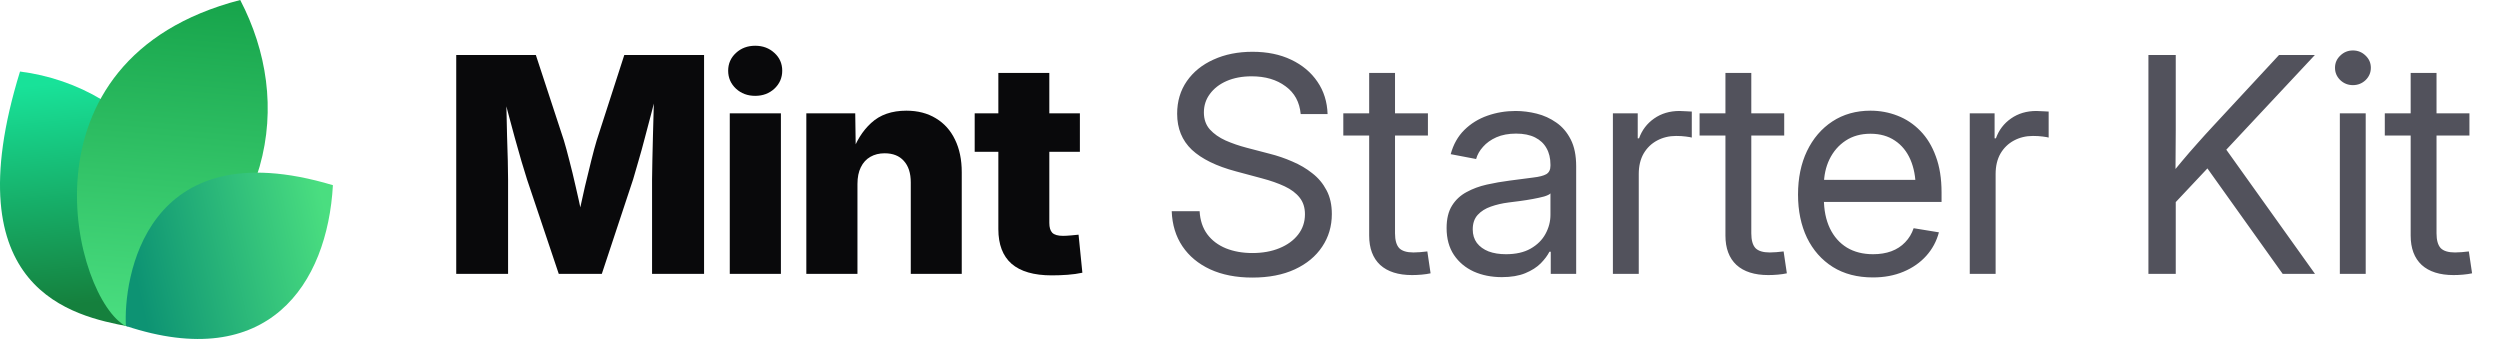
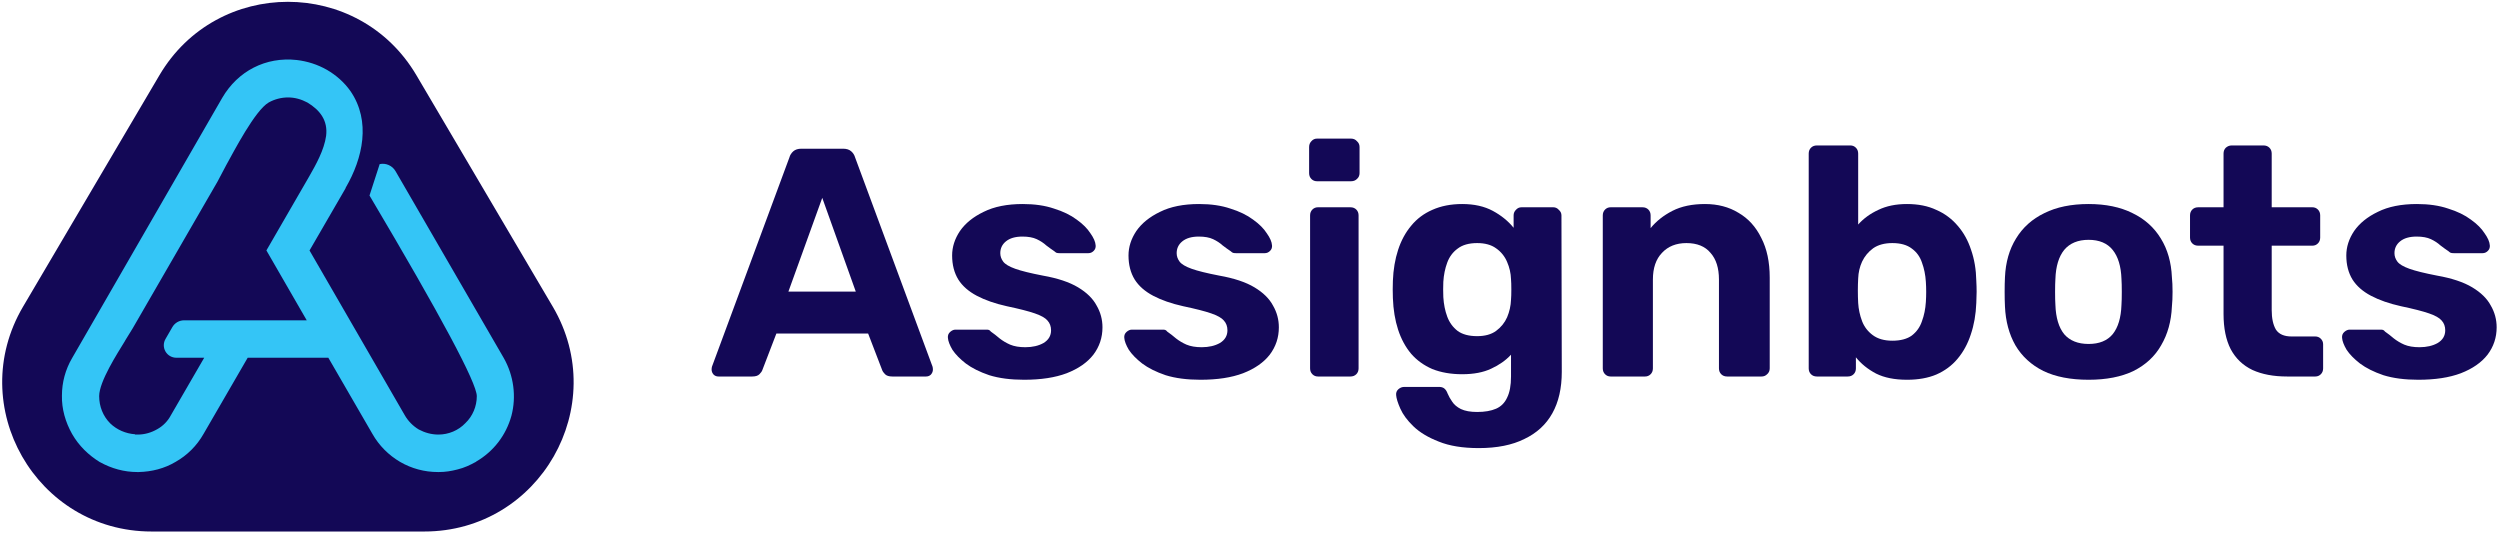
- <svg xmlns="http://www.w3.org/2000/svg" width="177" height="24" viewBox="0 0 177 24" fill="none">
-   <path d="M9.061 23.108C5.268 22.377 -3.391 20.627 1.417 5.064C9.634 6.099 16.973 14.064 9.061 23.108Z" fill="url(#paint0_linear_17557_2020)" />
-   <path d="M8.919 23.094C5.276 21.222 0.784 4.209 17.007 0C20.757 7.193 19.621 16.545 8.919 23.094Z" fill="url(#paint1_linear_17557_2020)" />
-   <path d="M8.914 23.079C8.735 19.882 10.159 9.085 23.57 13.111C23.181 20.123 18.984 26.418 8.914 23.079Z" fill="url(#paint2_linear_17557_2020)" />
-   <path d="M32.301 19.392V3.894H37.938L39.925 9.948C40.036 10.315 40.164 10.787 40.31 11.362C40.462 11.938 40.611 12.552 40.757 13.204C40.91 13.855 41.048 14.483 41.173 15.086C41.305 15.682 41.412 16.192 41.495 16.615H40.695C40.771 16.192 40.871 15.682 40.996 15.086C41.128 14.49 41.267 13.866 41.412 13.214C41.565 12.562 41.714 11.948 41.86 11.373C42.005 10.79 42.133 10.315 42.244 9.948L44.2 3.894H49.848V19.392H46.166V12.704C46.166 12.357 46.173 11.917 46.187 11.383C46.2 10.849 46.214 10.27 46.228 9.646C46.249 9.022 46.266 8.391 46.28 7.753C46.301 7.115 46.311 6.519 46.311 5.964H46.623C46.485 6.561 46.332 7.181 46.166 7.826C45.999 8.471 45.833 9.102 45.666 9.719C45.507 10.336 45.351 10.901 45.198 11.414C45.053 11.928 44.928 12.357 44.824 12.704L42.608 19.392H39.561L37.314 12.704C37.203 12.357 37.072 11.928 36.919 11.414C36.773 10.901 36.614 10.34 36.441 9.729C36.274 9.112 36.104 8.481 35.931 7.836C35.764 7.192 35.608 6.567 35.463 5.964H35.827C35.834 6.512 35.844 7.105 35.858 7.743C35.872 8.374 35.886 9.005 35.9 9.636C35.92 10.26 35.938 10.839 35.952 11.373C35.965 11.907 35.972 12.351 35.972 12.704V19.392H32.301ZM51.668 19.392V8.024H55.288V19.392H51.668ZM53.468 6.786C52.927 6.786 52.473 6.616 52.105 6.276C51.738 5.93 51.554 5.507 51.554 5.007C51.554 4.508 51.738 4.088 52.105 3.749C52.473 3.409 52.927 3.239 53.468 3.239C54.009 3.239 54.463 3.409 54.83 3.749C55.198 4.082 55.382 4.501 55.382 5.007C55.382 5.507 55.198 5.93 54.83 6.276C54.463 6.616 54.009 6.786 53.468 6.786ZM60.708 13.027V19.392H57.088V8.024H60.551L60.593 10.967H60.281C60.593 10.024 61.061 9.268 61.685 8.7C62.309 8.124 63.138 7.836 64.171 7.836C64.975 7.836 65.672 8.017 66.262 8.377C66.851 8.731 67.302 9.234 67.614 9.885C67.933 10.537 68.092 11.307 68.092 12.194V19.392H64.483V12.912C64.483 12.26 64.32 11.754 63.994 11.394C63.675 11.033 63.221 10.853 62.632 10.853C62.25 10.853 61.914 10.936 61.623 11.102C61.332 11.269 61.106 11.515 60.947 11.841C60.787 12.16 60.708 12.555 60.708 13.027ZM76.456 8.024V10.749H69.008V8.024H76.456ZM70.683 5.163H74.292V15.783C74.292 16.102 74.361 16.334 74.5 16.48C74.646 16.625 74.899 16.698 75.259 16.698C75.405 16.698 75.596 16.688 75.831 16.667C76.074 16.646 76.251 16.629 76.362 16.615L76.632 19.309C76.313 19.378 75.963 19.427 75.582 19.455C75.207 19.482 74.836 19.496 74.469 19.496C73.2 19.496 72.25 19.222 71.619 18.674C70.995 18.127 70.683 17.308 70.683 16.22V5.163Z" fill="#09090B" />
-   <path d="M88.667 19.652C87.523 19.652 86.528 19.458 85.682 19.07C84.843 18.681 84.188 18.137 83.716 17.437C83.245 16.736 82.992 15.908 82.957 14.951H84.933C84.968 15.596 85.148 16.14 85.474 16.584C85.8 17.021 86.24 17.354 86.795 17.582C87.35 17.804 87.974 17.915 88.667 17.915C89.388 17.915 90.026 17.801 90.581 17.572C91.143 17.343 91.583 17.024 91.902 16.615C92.228 16.199 92.391 15.717 92.391 15.169C92.391 14.698 92.266 14.306 92.017 13.994C91.767 13.675 91.413 13.408 90.956 13.193C90.498 12.978 89.954 12.787 89.323 12.621L87.502 12.132C86.123 11.765 85.082 11.255 84.382 10.603C83.689 9.944 83.342 9.095 83.342 8.055C83.342 7.174 83.571 6.404 84.028 5.746C84.486 5.087 85.117 4.577 85.921 4.217C86.726 3.849 87.645 3.666 88.678 3.666C89.718 3.666 90.63 3.853 91.413 4.227C92.204 4.602 92.824 5.122 93.275 5.787C93.726 6.446 93.965 7.209 93.993 8.076H92.089C92.013 7.23 91.656 6.574 91.018 6.11C90.387 5.638 89.586 5.403 88.615 5.403C87.95 5.403 87.36 5.513 86.847 5.735C86.341 5.957 85.946 6.262 85.661 6.651C85.377 7.032 85.235 7.469 85.235 7.961C85.235 8.447 85.377 8.849 85.661 9.168C85.946 9.48 86.317 9.74 86.774 9.948C87.232 10.149 87.724 10.319 88.251 10.457L89.884 10.884C90.439 11.023 90.977 11.206 91.496 11.435C92.023 11.657 92.495 11.934 92.911 12.267C93.334 12.593 93.67 12.995 93.92 13.474C94.17 13.945 94.294 14.504 94.294 15.149C94.294 16.015 94.066 16.788 93.608 17.468C93.157 18.148 92.512 18.681 91.673 19.07C90.834 19.458 89.832 19.652 88.667 19.652ZM101.097 8.024V9.594H95.106V8.024H101.097ZM96.937 5.163H98.767V16.521C98.767 17 98.865 17.347 99.059 17.562C99.26 17.77 99.6 17.874 100.078 17.874C100.21 17.874 100.366 17.867 100.546 17.853C100.733 17.832 100.903 17.815 101.056 17.801L101.285 19.351C101.097 19.392 100.886 19.423 100.65 19.444C100.414 19.465 100.189 19.475 99.974 19.475C98.996 19.475 98.244 19.236 97.717 18.758C97.197 18.272 96.937 17.579 96.937 16.677V5.163ZM106.33 19.621C105.595 19.621 104.932 19.489 104.343 19.226C103.754 18.955 103.285 18.564 102.939 18.05C102.592 17.53 102.419 16.896 102.419 16.147C102.419 15.495 102.547 14.965 102.804 14.556C103.06 14.146 103.403 13.828 103.833 13.599C104.263 13.363 104.742 13.186 105.269 13.068C105.796 12.95 106.333 12.857 106.881 12.787C107.574 12.69 108.132 12.617 108.555 12.569C108.978 12.52 109.287 12.441 109.481 12.33C109.675 12.212 109.772 12.014 109.772 11.737V11.654C109.772 11.203 109.679 10.815 109.492 10.489C109.311 10.163 109.041 9.91 108.68 9.729C108.32 9.549 107.872 9.459 107.338 9.459C106.805 9.459 106.34 9.546 105.945 9.719C105.556 9.892 105.241 10.118 104.998 10.395C104.755 10.665 104.593 10.953 104.509 11.258L102.71 10.915C102.897 10.222 103.22 9.65 103.677 9.199C104.135 8.748 104.679 8.412 105.31 8.19C105.941 7.968 106.607 7.857 107.307 7.857C107.8 7.857 108.295 7.92 108.795 8.044C109.301 8.169 109.765 8.381 110.188 8.679C110.611 8.97 110.951 9.369 111.208 9.875C111.464 10.374 111.593 11.005 111.593 11.768V19.392H109.793V17.822H109.7C109.568 18.085 109.363 18.359 109.086 18.643C108.809 18.921 108.444 19.153 107.994 19.34C107.543 19.527 106.988 19.621 106.33 19.621ZM106.621 17.998C107.321 17.998 107.904 17.867 108.368 17.603C108.84 17.333 109.19 16.986 109.419 16.563C109.654 16.133 109.772 15.682 109.772 15.211V13.692C109.703 13.769 109.554 13.841 109.325 13.911C109.096 13.973 108.829 14.032 108.524 14.088C108.226 14.143 107.921 14.192 107.609 14.233C107.304 14.275 107.033 14.309 106.798 14.337C106.354 14.393 105.938 14.49 105.549 14.628C105.168 14.76 104.86 14.954 104.624 15.211C104.388 15.467 104.27 15.811 104.27 16.241C104.27 16.615 104.367 16.934 104.561 17.198C104.762 17.461 105.04 17.662 105.393 17.801C105.747 17.933 106.156 17.998 106.621 17.998ZM114.193 19.392V8.024H115.951V9.792H116.045C116.253 9.209 116.61 8.741 117.116 8.388C117.622 8.034 118.219 7.857 118.905 7.857C119.058 7.857 119.217 7.864 119.384 7.878C119.55 7.885 119.682 7.892 119.779 7.899V9.74C119.716 9.719 119.578 9.695 119.363 9.667C119.155 9.639 118.922 9.625 118.666 9.625C118.174 9.625 117.726 9.733 117.324 9.948C116.922 10.163 116.603 10.471 116.367 10.874C116.138 11.276 116.024 11.758 116.024 12.319V19.392H114.193ZM126.322 8.024V9.594H120.33V8.024H126.322ZM122.161 5.163H123.992V16.521C123.992 17 124.089 17.347 124.283 17.562C124.484 17.77 124.824 17.874 125.302 17.874C125.434 17.874 125.59 17.867 125.77 17.853C125.958 17.832 126.127 17.815 126.28 17.801L126.509 19.351C126.322 19.392 126.11 19.423 125.874 19.444C125.639 19.465 125.413 19.475 125.198 19.475C124.221 19.475 123.468 19.236 122.941 18.758C122.421 18.272 122.161 17.579 122.161 16.677V5.163ZM132.604 19.642C131.502 19.642 130.555 19.396 129.765 18.903C128.974 18.404 128.364 17.714 127.934 16.834C127.511 15.946 127.3 14.927 127.3 13.775C127.3 12.611 127.511 11.584 127.934 10.697C128.364 9.802 128.964 9.102 129.734 8.596C130.51 8.089 131.408 7.836 132.428 7.836C133.1 7.836 133.738 7.954 134.341 8.19C134.952 8.426 135.489 8.783 135.954 9.261C136.425 9.74 136.793 10.343 137.056 11.071C137.327 11.792 137.462 12.645 137.462 13.63V14.296H128.433V12.735H136.463L135.631 13.297C135.631 12.541 135.506 11.876 135.257 11.3C135.007 10.725 134.643 10.277 134.165 9.958C133.686 9.632 133.107 9.469 132.428 9.469C131.748 9.469 131.162 9.632 130.67 9.958C130.177 10.284 129.796 10.725 129.526 11.279C129.262 11.827 129.13 12.441 129.13 13.12V14.046C129.13 14.864 129.273 15.572 129.557 16.168C129.841 16.757 130.243 17.211 130.763 17.53C131.283 17.842 131.901 17.998 132.615 17.998C133.093 17.998 133.523 17.929 133.905 17.79C134.293 17.645 134.619 17.433 134.882 17.156C135.153 16.879 135.354 16.546 135.486 16.157L137.275 16.449C137.108 17.08 136.81 17.634 136.38 18.113C135.95 18.591 135.413 18.966 134.768 19.236C134.123 19.507 133.402 19.642 132.604 19.642ZM139.459 19.392V8.024H141.217V9.792H141.311C141.519 9.209 141.876 8.741 142.382 8.388C142.888 8.034 143.485 7.857 144.171 7.857C144.324 7.857 144.483 7.864 144.649 7.878C144.816 7.885 144.948 7.892 145.045 7.899V9.74C144.982 9.719 144.844 9.695 144.629 9.667C144.421 9.639 144.188 9.625 143.932 9.625C143.439 9.625 142.992 9.733 142.59 9.948C142.188 10.163 141.869 10.471 141.633 10.874C141.404 11.276 141.29 11.758 141.29 12.319V19.392H139.459ZM153.429 14.961V12.715C153.783 12.257 154.136 11.82 154.49 11.404C154.844 10.981 155.204 10.565 155.572 10.156C155.939 9.74 156.314 9.327 156.695 8.918L161.355 3.894H163.893L157.277 10.967H157.184L153.429 14.961ZM152.108 19.392V3.894H154.043V9.241L154.022 12.559L154.043 13.505V19.392H152.108ZM161.615 19.392L155.967 11.477L157.173 9.969L163.903 19.392H161.615ZM165.661 19.392V8.024H167.492V19.392H165.661ZM166.587 6.027C166.24 6.027 165.942 5.909 165.692 5.673C165.443 5.43 165.318 5.139 165.318 4.799C165.318 4.459 165.443 4.172 165.692 3.936C165.942 3.693 166.24 3.572 166.587 3.572C166.934 3.572 167.232 3.693 167.482 3.936C167.731 4.172 167.856 4.459 167.856 4.799C167.856 5.139 167.731 5.43 167.482 5.673C167.232 5.909 166.934 6.027 166.587 6.027ZM174.836 8.024V9.594H168.844V8.024H174.836ZM170.675 5.163H172.506V16.521C172.506 17 172.603 17.347 172.797 17.562C172.998 17.77 173.338 17.874 173.816 17.874C173.948 17.874 174.104 17.867 174.284 17.853C174.472 17.832 174.641 17.815 174.794 17.801L175.023 19.351C174.836 19.392 174.624 19.423 174.388 19.444C174.153 19.465 173.927 19.475 173.712 19.475C172.735 19.475 171.982 19.236 171.455 18.758C170.935 18.272 170.675 17.579 170.675 16.677V5.163Z" fill="#52525C" />
-   <defs>
-     <linearGradient id="paint0_linear_17557_2020" x1="3.776" y1="5.916" x2="5.232" y2="21.559" gradientUnits="userSpaceOnUse">
-       <stop stop-color="#18E299" />
-       <stop offset="1" stop-color="#15803D" />
-     </linearGradient>
-     <linearGradient id="paint1_linear_17557_2020" x1="12.171" y1="-0.718" x2="10.19" y2="22.983" gradientUnits="userSpaceOnUse">
-       <stop stop-color="#16A34A" />
-       <stop offset="1" stop-color="#4ADE80" />
-     </linearGradient>
-     <linearGradient id="paint2_linear_17557_2020" x1="23.133" y1="15.353" x2="9.338" y2="18.52" gradientUnits="userSpaceOnUse">
-       <stop stop-color="#4ADE80" />
-       <stop offset="1" stop-color="#0D9373" />
-     </linearGradient>
-   </defs>
+ <svg xmlns="http://www.w3.org/2000/svg" width="300" height="64" fill="none" viewBox="0 0 553 118">
+   <path fill="#130856" d="M35.207 16.65c12.764-21.663 44.098-21.663 56.862 0l30.166 51.194c12.962 21.999-2.898 49.753-28.432 49.753h-60.33c-25.534 0-41.394-27.754-28.432-49.753L35.207 16.65Z" />
+   <path fill="#34C5F6" fill-rule="evenodd" d="M22.08 102.258c2.52 1.4 5.34 2.18 8.21 2.18h.35c2.89-.07 5.69-.78 8.15-2.25 2.6-1.47 4.71-3.59 6.18-6.18l9.77-16.86h17.84l9.76 16.86c1.47 2.59 3.59 4.7 6.11 6.18 2.52 1.47 5.41 2.25 8.35 2.25h.28c1.4 0 2.74-.22 4.07-.57 1.48-.35 2.81-.98 4.08-1.68l.07-.07c3.86-2.25 6.6-5.83 7.79-10.12 1.13-4.28.5-8.92-1.69-12.78L87.448 37.869a3.273 3.273 0 0 0-3.508-1.561l-2.25 6.95c15.826 26.686 23.74 41.483 23.74 44.39 0 2.25-.91 4.43-2.53 5.97-1.54 1.62-3.72 2.53-5.97 2.53-1.54 0-3.02-.42-4.35-1.13a8.804 8.804 0 0 1-3.09-3.15l-21.07-36.45 7.94-13.7.07-.2c3.79-6.53 5.62-14.69 1.05-21.36-1.4-1.97-3.16-3.51-5.2-4.7-2.1-1.2-4.35-1.9-6.67-2.18-6.88-.77-13.06 2.46-16.5 8.36l-33.22 57.59a16.376 16.376 0 0 0-2.25 8.29c-.07 2.95.78 5.9 2.25 8.5 1.48 2.6 3.65 4.7 6.18 6.25l.01-.01Zm5.54-26.9c.57-.91 1.13-1.82 1.69-2.74l18.76-32.45c.63-1.19 1.26-2.39 1.89-3.58 1.76-3.16 6.4-12.15 9.42-13.91a8.86 8.86 0 0 1 4.28-1.12c1.55 0 2.95.42 4.28 1.12 2.82 1.69 4.57 4.01 4.15 7.38-.42 3.09-2.25 6.39-3.79 9.06l-9.42 16.29 8.92 15.46H40.671a3 3 0 0 0-2.598 1.5l-1.524 2.64a2.76 2.76 0 0 0 2.39 4.14h6.18l-7.37 12.72a7.557 7.557 0 0 1-3.02 3.09c-1.33.77-2.81 1.19-4.29 1.19h-.63v-.07c-2.04-.14-4-.98-5.47-2.39-1.62-1.61-2.46-3.79-2.46-6.04 0-3.23 4-9.41 5.76-12.29h-.02Z" clip-rule="evenodd" />
+   <path fill="#130856" d="M291.523 83.301c-.48 0-.888-.168-1.224-.504-.336-.336-.504-.768-.504-1.296v-33.84c0-.528.168-.96.504-1.296a1.666 1.666 0 0 1 1.224-.504h7.2c.528 0 .96.168 1.296.504.336.336.504.768.504 1.296v33.84c0 .528-.168.96-.504 1.296-.336.336-.768.504-1.296.504h-7.2ZM291.307 40.101c-.48 0-.888-.168-1.224-.504-.336-.336-.504-.768-.504-1.296v-5.76c0-.528.168-.96.504-1.296.336-.384.744-.576 1.224-.576h7.56c.528 0 .96.192 1.296.576.384.336.576.768.576 1.296v5.76c0 .528-.192.96-.576 1.296-.336.336-.768.504-1.296.504h-7.56Z" />
+   <path fill="#130856" fill-rule="evenodd" d="M415.019 82.653c1.824.912 4.104 1.368 6.84 1.368 2.496 0 4.656-.384 6.48-1.152 1.872-.816 3.432-1.968 4.68-3.456 1.296-1.536 2.28-3.336 2.952-5.4.72-2.112 1.128-4.44 1.224-6.984.048-.912.072-1.728.072-2.448 0-.768-.024-1.584-.072-2.448-.048-2.496-.432-4.776-1.152-6.84-.672-2.064-1.656-3.84-2.952-5.328a12.844 12.844 0 0 0-4.752-3.528c-1.824-.864-3.984-1.296-6.48-1.296-2.448 0-4.56.432-6.336 1.296-1.776.816-3.264 1.896-4.464 3.24V33.981c0-.528-.168-.96-.504-1.296a1.666 1.666 0 0 0-1.224-.504h-7.416c-.528 0-.96.168-1.296.504-.336.336-.504.768-.504 1.296v47.52c0 .528.168.96.504 1.296.336.336.768.504 1.296.504h6.84c.528 0 .96-.168 1.296-.504.336-.336.504-.768.504-1.296v-2.448c1.152 1.44 2.64 2.64 4.464 3.6Zm7.92-8.424c-1.056.768-2.496 1.152-4.32 1.152-1.776 0-3.216-.408-4.32-1.224-1.104-.816-1.896-1.848-2.376-3.096a13.707 13.707 0 0 1-.864-4.032 52.047 52.047 0 0 1-.072-2.736c0-.912.024-1.8.072-2.664.048-1.344.336-2.592.864-3.744a7.718 7.718 0 0 1 2.448-2.952c1.104-.768 2.52-1.152 4.248-1.152 1.824 0 3.264.408 4.32 1.224 1.056.768 1.8 1.8 2.232 3.096.48 1.296.768 2.712.864 4.248a34.632 34.632 0 0 1 0 4.464c-.096 1.536-.384 2.952-.864 4.248-.432 1.296-1.176 2.352-2.232 3.168Z" clip-rule="evenodd" />
+   <path fill="#130856" d="M498.303 81.861c2.112.96 4.657 1.44 7.633 1.44h6.263c.481 0 .888-.168 1.224-.504.336-.336.505-.768.505-1.296v-5.328c0-.48-.169-.888-.505-1.224a1.665 1.665 0 0 0-1.224-.504h-5.255c-1.632 0-2.784-.504-3.456-1.512-.624-1.056-.936-2.496-.936-4.32V54.357h9c.48 0 .888-.168 1.224-.504.336-.336.504-.768.504-1.296v-4.896c0-.528-.168-.96-.504-1.296a1.666 1.666 0 0 0-1.224-.504h-9v-11.88c0-.528-.168-.96-.504-1.296-.336-.336-.769-.504-1.297-.504h-7.056c-.48 0-.911.168-1.295.504-.336.336-.504.768-.504 1.296v11.88h-5.616c-.529 0-.96.168-1.296.504-.336.336-.505.768-.505 1.296v4.896c0 .528.169.96.505 1.296.336.336.767.504 1.296.504h5.616v15.12c0 3.12.527 5.712 1.583 7.776 1.104 2.064 2.712 3.6 4.824 4.608ZM527.265 83.013c2.16.672 4.728 1.008 7.704 1.008 3.744 0 6.888-.48 9.432-1.44 2.592-1.008 4.56-2.376 5.904-4.104 1.344-1.776 2.016-3.792 2.016-6.048a9.443 9.443 0 0 0-1.296-4.824c-.816-1.536-2.184-2.88-4.104-4.032-1.92-1.152-4.512-2.016-7.776-2.592-2.736-.528-4.776-1.032-6.12-1.512-1.344-.48-2.232-1.008-2.664-1.584-.432-.576-.648-1.2-.648-1.872 0-1.056.408-1.92 1.224-2.592.864-.72 2.088-1.08 3.672-1.08 1.296 0 2.352.192 3.168.576.816.384 1.512.84 2.088 1.368.624.48 1.224.912 1.8 1.296.144.144.312.264.504.36.192.048.408.072.648.072h6.408c.432 0 .816-.168 1.152-.504.336-.336.48-.744.432-1.224-.048-.768-.432-1.656-1.152-2.664-.672-1.056-1.68-2.064-3.024-3.024-1.344-1.008-3.024-1.824-5.04-2.448-1.968-.672-4.272-1.008-6.912-1.008-3.456 0-6.336.576-8.64 1.728-2.304 1.104-4.056 2.52-5.256 4.248-1.152 1.728-1.728 3.528-1.728 5.4 0 2.064.456 3.84 1.368 5.328.912 1.44 2.28 2.64 4.104 3.6 1.824.96 4.032 1.728 6.624 2.304 2.736.576 4.8 1.104 6.192 1.584 1.392.48 2.328 1.008 2.808 1.584.528.576.792 1.296.792 2.16 0 1.2-.552 2.136-1.656 2.808-1.104.624-2.448.936-4.032.936-1.344 0-2.472-.192-3.384-.576a10.823 10.823 0 0 1-2.304-1.368 23.992 23.992 0 0 0-1.944-1.512c-.144-.192-.288-.312-.432-.36a1.359 1.359 0 0 0-.432-.072h-6.984c-.384 0-.768.168-1.152.504-.384.336-.552.768-.504 1.296.048.72.384 1.608 1.008 2.664.672 1.008 1.656 2.016 2.952 3.024 1.344 1.008 3.072 1.872 5.184 2.592Z" />
+   <path fill="#130856" fill-rule="evenodd" d="M462.04 84.021c-3.984 0-7.32-.648-10.008-1.944-2.688-1.344-4.752-3.24-6.192-5.688-1.392-2.448-2.16-5.304-2.304-8.568-.048-.96-.072-2.04-.072-3.24 0-1.248.024-2.328.072-3.24.144-3.312.96-6.168 2.448-8.568 1.488-2.448 3.576-4.32 6.264-5.616 2.688-1.344 5.952-2.016 9.792-2.016 3.792 0 7.032.672 9.72 2.016 2.688 1.296 4.776 3.168 6.264 5.616 1.488 2.4 2.304 5.256 2.448 8.568.096.912.144 1.992.144 3.24 0 1.2-.048 2.28-.144 3.24-.144 3.264-.936 6.12-2.376 8.568-1.392 2.448-3.432 4.344-6.12 5.688-2.688 1.296-6 1.944-9.936 1.944Zm0-7.92c2.352 0 4.128-.72 5.328-2.16 1.2-1.488 1.848-3.648 1.944-6.48.048-.72.072-1.68.072-2.88s-.024-2.16-.072-2.88c-.096-2.784-.744-4.92-1.944-6.408-1.2-1.488-2.976-2.232-5.328-2.232-2.352 0-4.152.744-5.4 2.232-1.2 1.488-1.848 3.624-1.944 6.408-.048.72-.072 1.68-.072 2.88s.024 2.16.072 2.88c.096 2.832.744 4.992 1.944 6.48 1.248 1.44 3.048 2.16 5.4 2.16Z" clip-rule="evenodd" />
+   <path fill="#130856" d="M356.281 83.301c-.48 0-.888-.168-1.224-.504-.336-.336-.504-.768-.504-1.296v-33.84c0-.528.168-.96.504-1.296a1.666 1.666 0 0 1 1.224-.504h7.056c.528 0 .96.168 1.296.504.336.336.504.768.504 1.296v2.808c1.248-1.536 2.856-2.808 4.824-3.816s4.368-1.512 7.2-1.512 5.304.648 7.416 1.944c2.16 1.248 3.84 3.096 5.04 5.544 1.248 2.4 1.872 5.328 1.872 8.784v20.088c0 .528-.192.96-.576 1.296a1.666 1.666 0 0 1-1.224.504h-7.632c-.528 0-.96-.168-1.296-.504-.336-.336-.504-.768-.504-1.296V61.845c0-2.544-.624-4.512-1.872-5.904-1.2-1.44-2.976-2.16-5.328-2.16-2.256 0-4.056.72-5.4 2.16-1.344 1.392-2.016 3.36-2.016 5.904v19.656c0 .528-.168.96-.504 1.296a1.666 1.666 0 0 1-1.224.504h-7.632Z" />
+   <path fill="#130856" fill-rule="evenodd" d="M318.265 97.701c2.352.96 5.304 1.44 8.856 1.44 4.032 0 7.392-.672 10.08-2.016 2.736-1.296 4.8-3.192 6.192-5.688 1.392-2.496 2.088-5.544 2.088-9.144l-.072-34.632c0-.48-.192-.888-.576-1.224-.336-.384-.744-.576-1.224-.576h-7.056c-.48 0-.888.192-1.224.576a1.666 1.666 0 0 0-.504 1.224v2.736c-1.2-1.488-2.736-2.736-4.608-3.744-1.872-1.008-4.128-1.512-6.768-1.512-2.496 0-4.704.432-6.624 1.296-1.872.816-3.432 1.992-4.68 3.528-1.248 1.488-2.208 3.264-2.88 5.328-.672 2.064-1.056 4.344-1.152 6.84a50.576 50.576 0 0 0 0 3.816c.096 2.592.48 4.92 1.152 6.984.672 2.064 1.632 3.84 2.88 5.328 1.248 1.44 2.808 2.568 4.68 3.384 1.92.768 4.128 1.152 6.624 1.152 2.544 0 4.68-.408 6.408-1.224 1.776-.816 3.24-1.848 4.392-3.096v4.824c0 1.968-.288 3.528-.864 4.68-.528 1.152-1.344 1.968-2.448 2.448-1.104.48-2.496.72-4.176.72-1.488 0-2.688-.216-3.6-.648-.864-.432-1.512-.984-1.944-1.656a9.85 9.85 0 0 1-1.008-1.8c-.192-.528-.456-.912-.792-1.152-.288-.192-.648-.288-1.08-.288h-7.704c-.48 0-.912.168-1.296.504-.384.336-.552.768-.504 1.296.048.72.36 1.728.936 3.024.576 1.296 1.536 2.592 2.88 3.888 1.392 1.344 3.264 2.472 5.616 3.384Zm12.672-24.48c-1.056.768-2.448 1.152-4.176 1.152-1.824 0-3.264-.384-4.32-1.152-1.056-.816-1.824-1.872-2.304-3.168-.48-1.296-.768-2.736-.864-4.32a39.776 39.776 0 0 1 0-3.384c.096-1.536.384-2.952.864-4.248.48-1.296 1.248-2.328 2.304-3.096 1.056-.816 2.496-1.224 4.32-1.224 1.728 0 3.12.384 4.176 1.152a6.87 6.87 0 0 1 2.448 3.024 10.3 10.3 0 0 1 .864 3.816c.048.528.072 1.296.072 2.304 0 .96-.024 1.704-.072 2.232a10.896 10.896 0 0 1-.864 3.888c-.528 1.2-1.344 2.208-2.448 3.024Z" clip-rule="evenodd" />
+   <path fill="#130856" d="M257.827 83.013c2.16.672 4.728 1.008 7.704 1.008 3.744 0 6.888-.48 9.432-1.44 2.592-1.008 4.56-2.376 5.904-4.104 1.344-1.776 2.016-3.792 2.016-6.048a9.443 9.443 0 0 0-1.296-4.824c-.816-1.536-2.184-2.88-4.104-4.032-1.92-1.152-4.512-2.016-7.776-2.592-2.736-.528-4.776-1.032-6.12-1.512-1.344-.48-2.232-1.008-2.664-1.584-.432-.576-.648-1.2-.648-1.872 0-1.056.408-1.92 1.224-2.592.864-.72 2.088-1.08 3.672-1.08 1.296 0 2.352.192 3.168.576.816.384 1.512.84 2.088 1.368.624.48 1.224.912 1.8 1.296.144.144.312.264.504.36.192.048.408.072.648.072h6.408c.432 0 .816-.168 1.152-.504.336-.336.48-.744.432-1.224-.048-.768-.432-1.656-1.152-2.664-.672-1.056-1.68-2.064-3.024-3.024-1.344-1.008-3.024-1.824-5.04-2.448-1.968-.672-4.272-1.008-6.912-1.008-3.456 0-6.336.576-8.64 1.728-2.304 1.104-4.056 2.52-5.256 4.248-1.152 1.728-1.728 3.528-1.728 5.4 0 2.064.456 3.84 1.368 5.328.912 1.44 2.28 2.64 4.104 3.6 1.824.96 4.032 1.728 6.624 2.304 2.736.576 4.8 1.104 6.192 1.584 1.392.48 2.328 1.008 2.808 1.584.528.576.792 1.296.792 2.16 0 1.2-.552 2.136-1.656 2.808-1.104.624-2.448.936-4.032.936-1.344 0-2.472-.192-3.384-.576a10.823 10.823 0 0 1-2.304-1.368 23.992 23.992 0 0 0-1.944-1.512c-.144-.192-.288-.312-.432-.36a1.359 1.359 0 0 0-.432-.072h-6.984c-.384 0-.768.168-1.152.504-.384.336-.552.768-.504 1.296.048.72.384 1.608 1.008 2.664.672 1.008 1.656 2.016 2.952 3.024 1.344 1.008 3.072 1.872 5.184 2.592ZM226.508 84.021c-2.976 0-5.544-.336-7.704-1.008-2.112-.72-3.84-1.584-5.184-2.592-1.296-1.008-2.28-2.016-2.952-3.024-.624-1.056-.96-1.944-1.008-2.664-.048-.528.12-.96.504-1.296.384-.336.768-.504 1.152-.504h6.984c.144 0 .288.024.432.072.144.048.288.168.432.36.624.432 1.272.936 1.944 1.512.672.528 1.44.984 2.304 1.368.912.384 2.04.576 3.384.576 1.584 0 2.928-.312 4.032-.936 1.104-.672 1.656-1.608 1.656-2.808 0-.864-.264-1.584-.792-2.16-.48-.576-1.416-1.104-2.808-1.584s-3.456-1.008-6.192-1.584c-2.592-.576-4.8-1.344-6.624-2.304-1.824-.96-3.192-2.16-4.104-3.6-.912-1.488-1.368-3.264-1.368-5.328 0-1.872.576-3.672 1.728-5.4 1.2-1.728 2.952-3.144 5.256-4.248 2.304-1.152 5.184-1.728 8.64-1.728 2.64 0 4.944.336 6.912 1.008 2.016.624 3.696 1.44 5.04 2.448 1.344.96 2.352 1.968 3.024 3.024.72 1.008 1.104 1.896 1.152 2.664.048.48-.096.888-.432 1.224-.336.336-.72.504-1.152.504h-6.408c-.24 0-.456-.024-.648-.072a1.922 1.922 0 0 1-.504-.36 32.864 32.864 0 0 1-1.8-1.296c-.576-.528-1.272-.984-2.088-1.368-.816-.384-1.872-.576-3.168-.576-1.584 0-2.808.36-3.672 1.08-.816.672-1.224 1.536-1.224 2.592 0 .672.216 1.296.648 1.872.432.576 1.32 1.104 2.664 1.584s3.384.984 6.12 1.512c3.264.576 5.856 1.44 7.776 2.592 1.92 1.152 3.288 2.496 4.104 4.032a9.443 9.443 0 0 1 1.296 4.824c0 2.256-.672 4.272-2.016 6.048-1.344 1.728-3.312 3.096-5.904 4.104-2.544.96-5.688 1.44-9.432 1.44Z" />
+   <path fill="#130856" fill-rule="evenodd" d="M157.813 82.87c.288.287.648.431 1.08.431h7.488c.72 0 1.248-.168 1.584-.504.336-.336.552-.648.648-.936l3.096-8.064h20.304l3.096 8.064c.096.288.312.6.648.936.336.336.864.504 1.584.504h7.488c.432 0 .792-.144 1.08-.432.288-.336.432-.696.432-1.08 0-.24-.024-.456-.072-.648l-17.136-46.296a2.783 2.783 0 0 0-.864-1.368c-.432-.384-1.032-.576-1.8-.576h-9.216c-.768 0-1.368.192-1.8.576-.432.384-.72.84-.864 1.368l-17.136 46.296a2.677 2.677 0 0 0-.072.648c0 .384.144.744.432 1.08Zm31.464-18.36h-14.904l7.488-20.737 7.416 20.736Z" clip-rule="evenodd" />
</svg>
